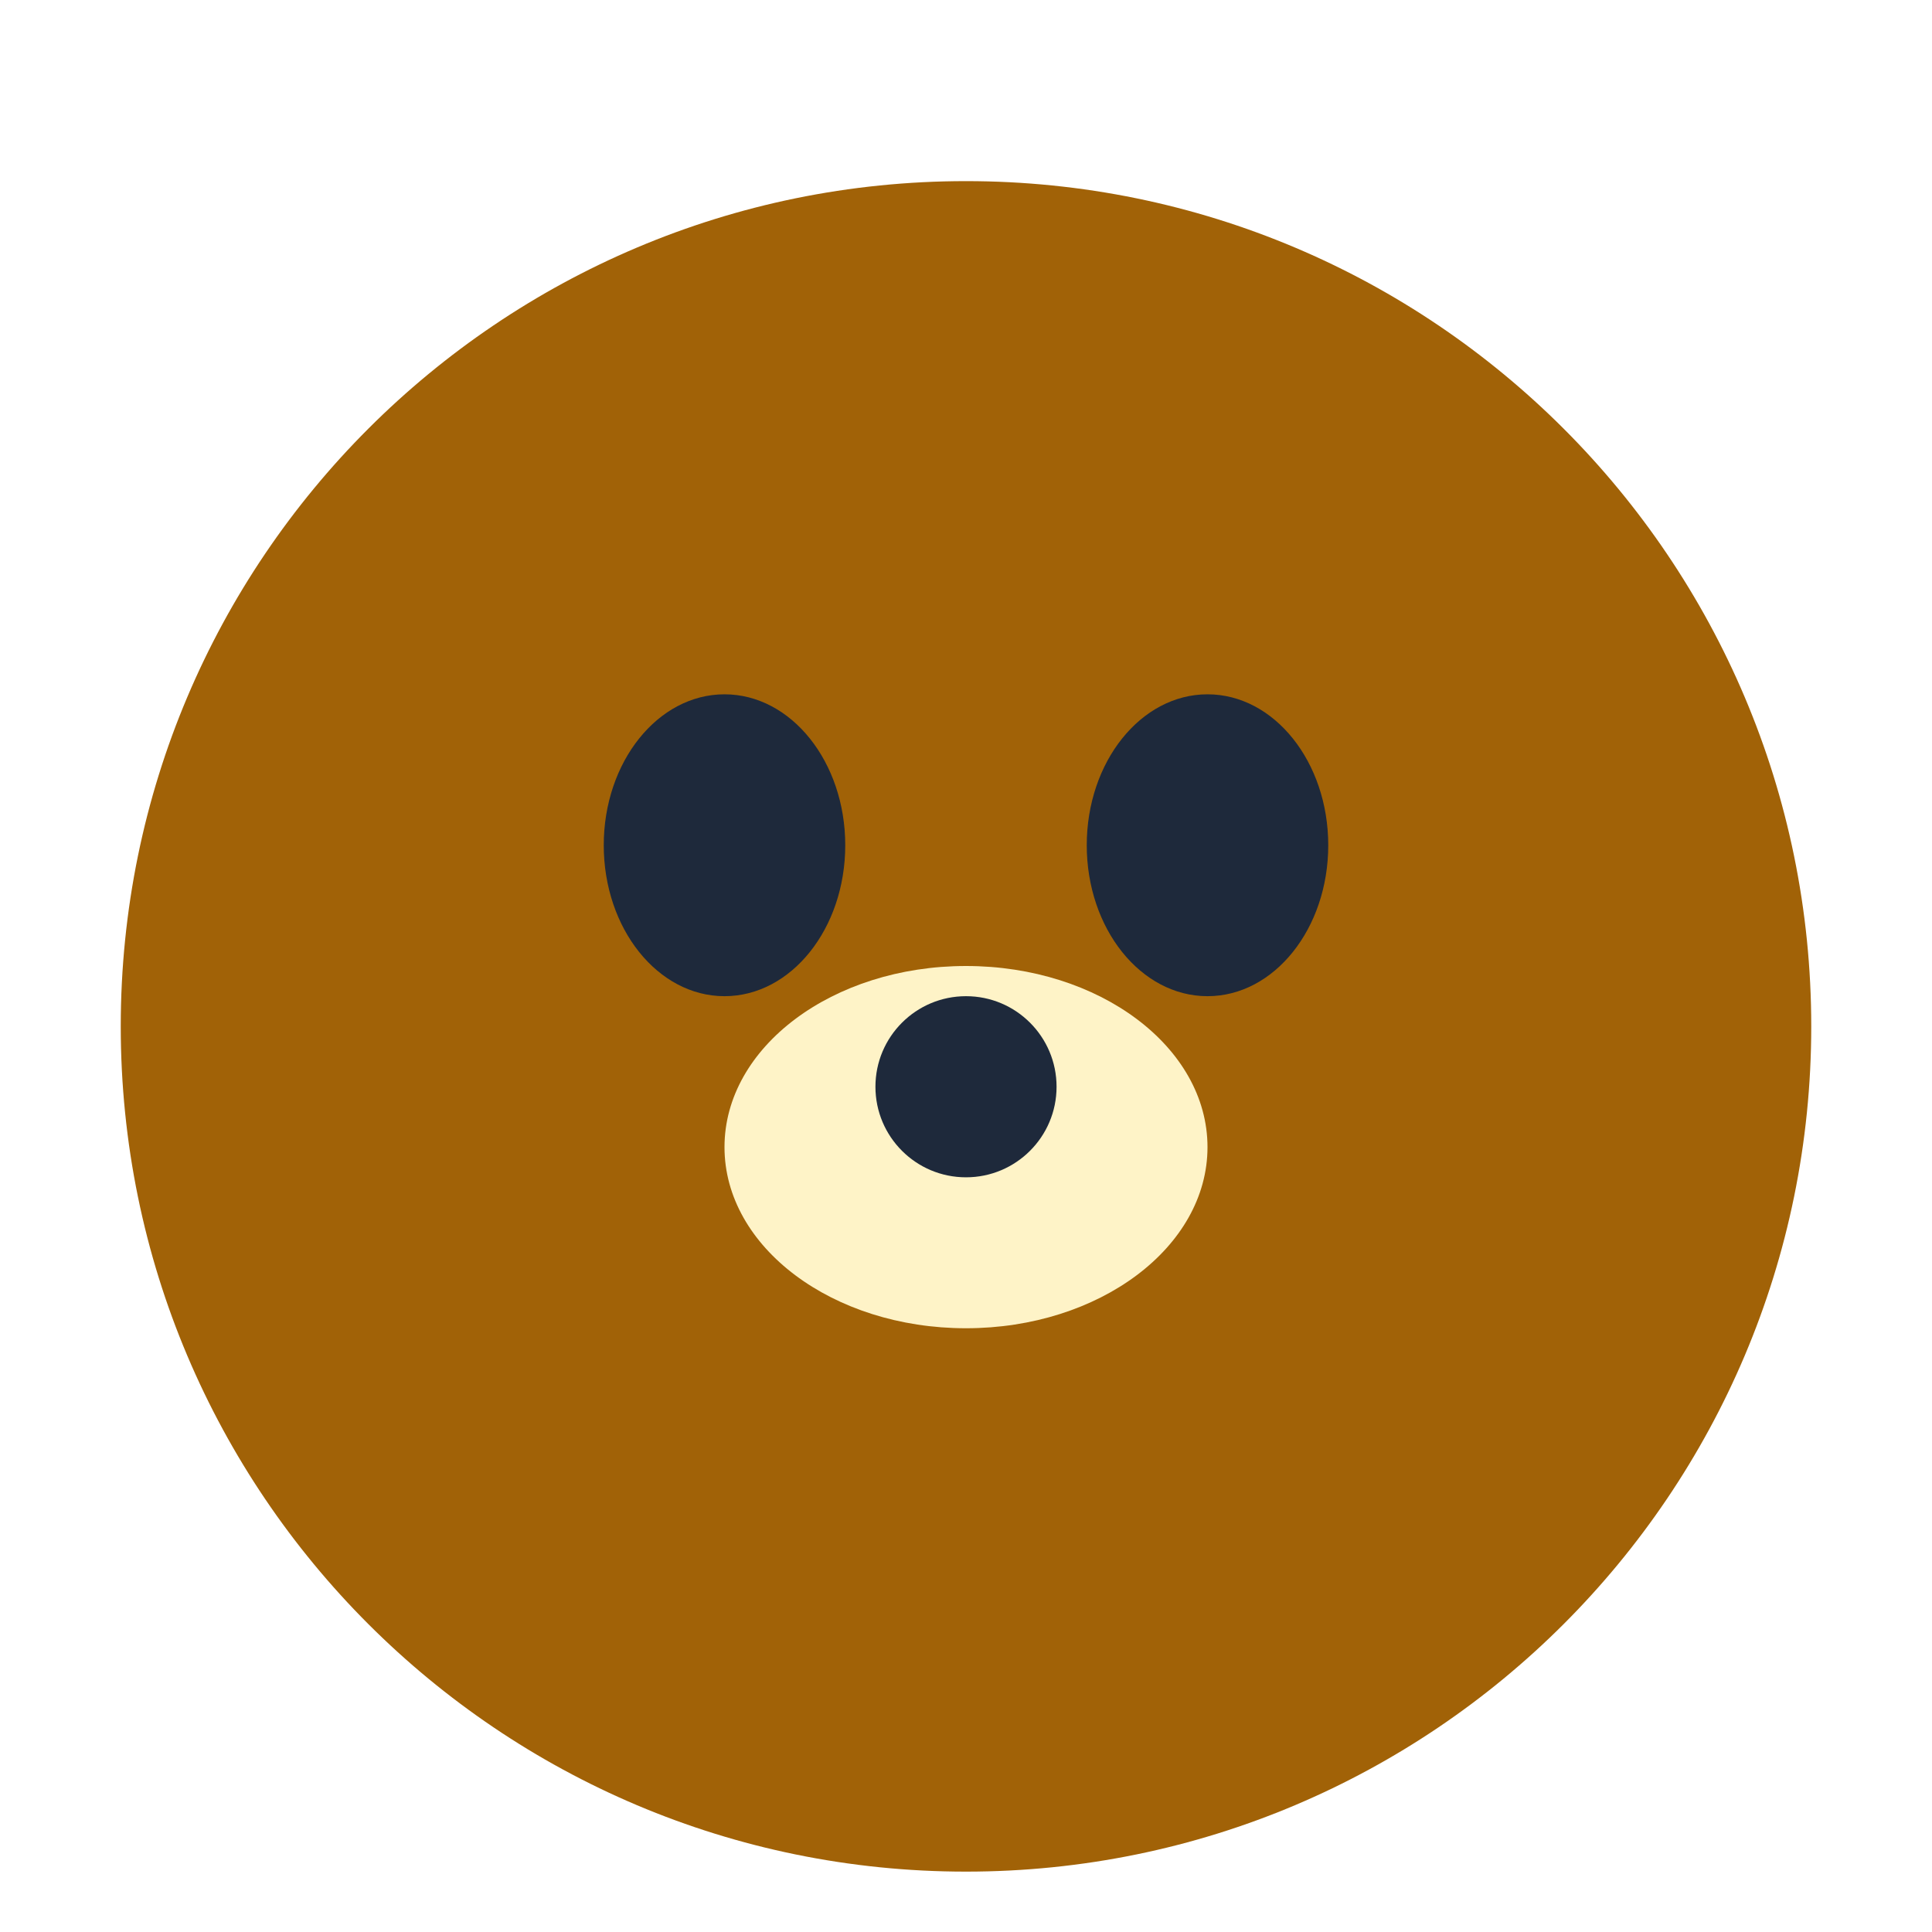
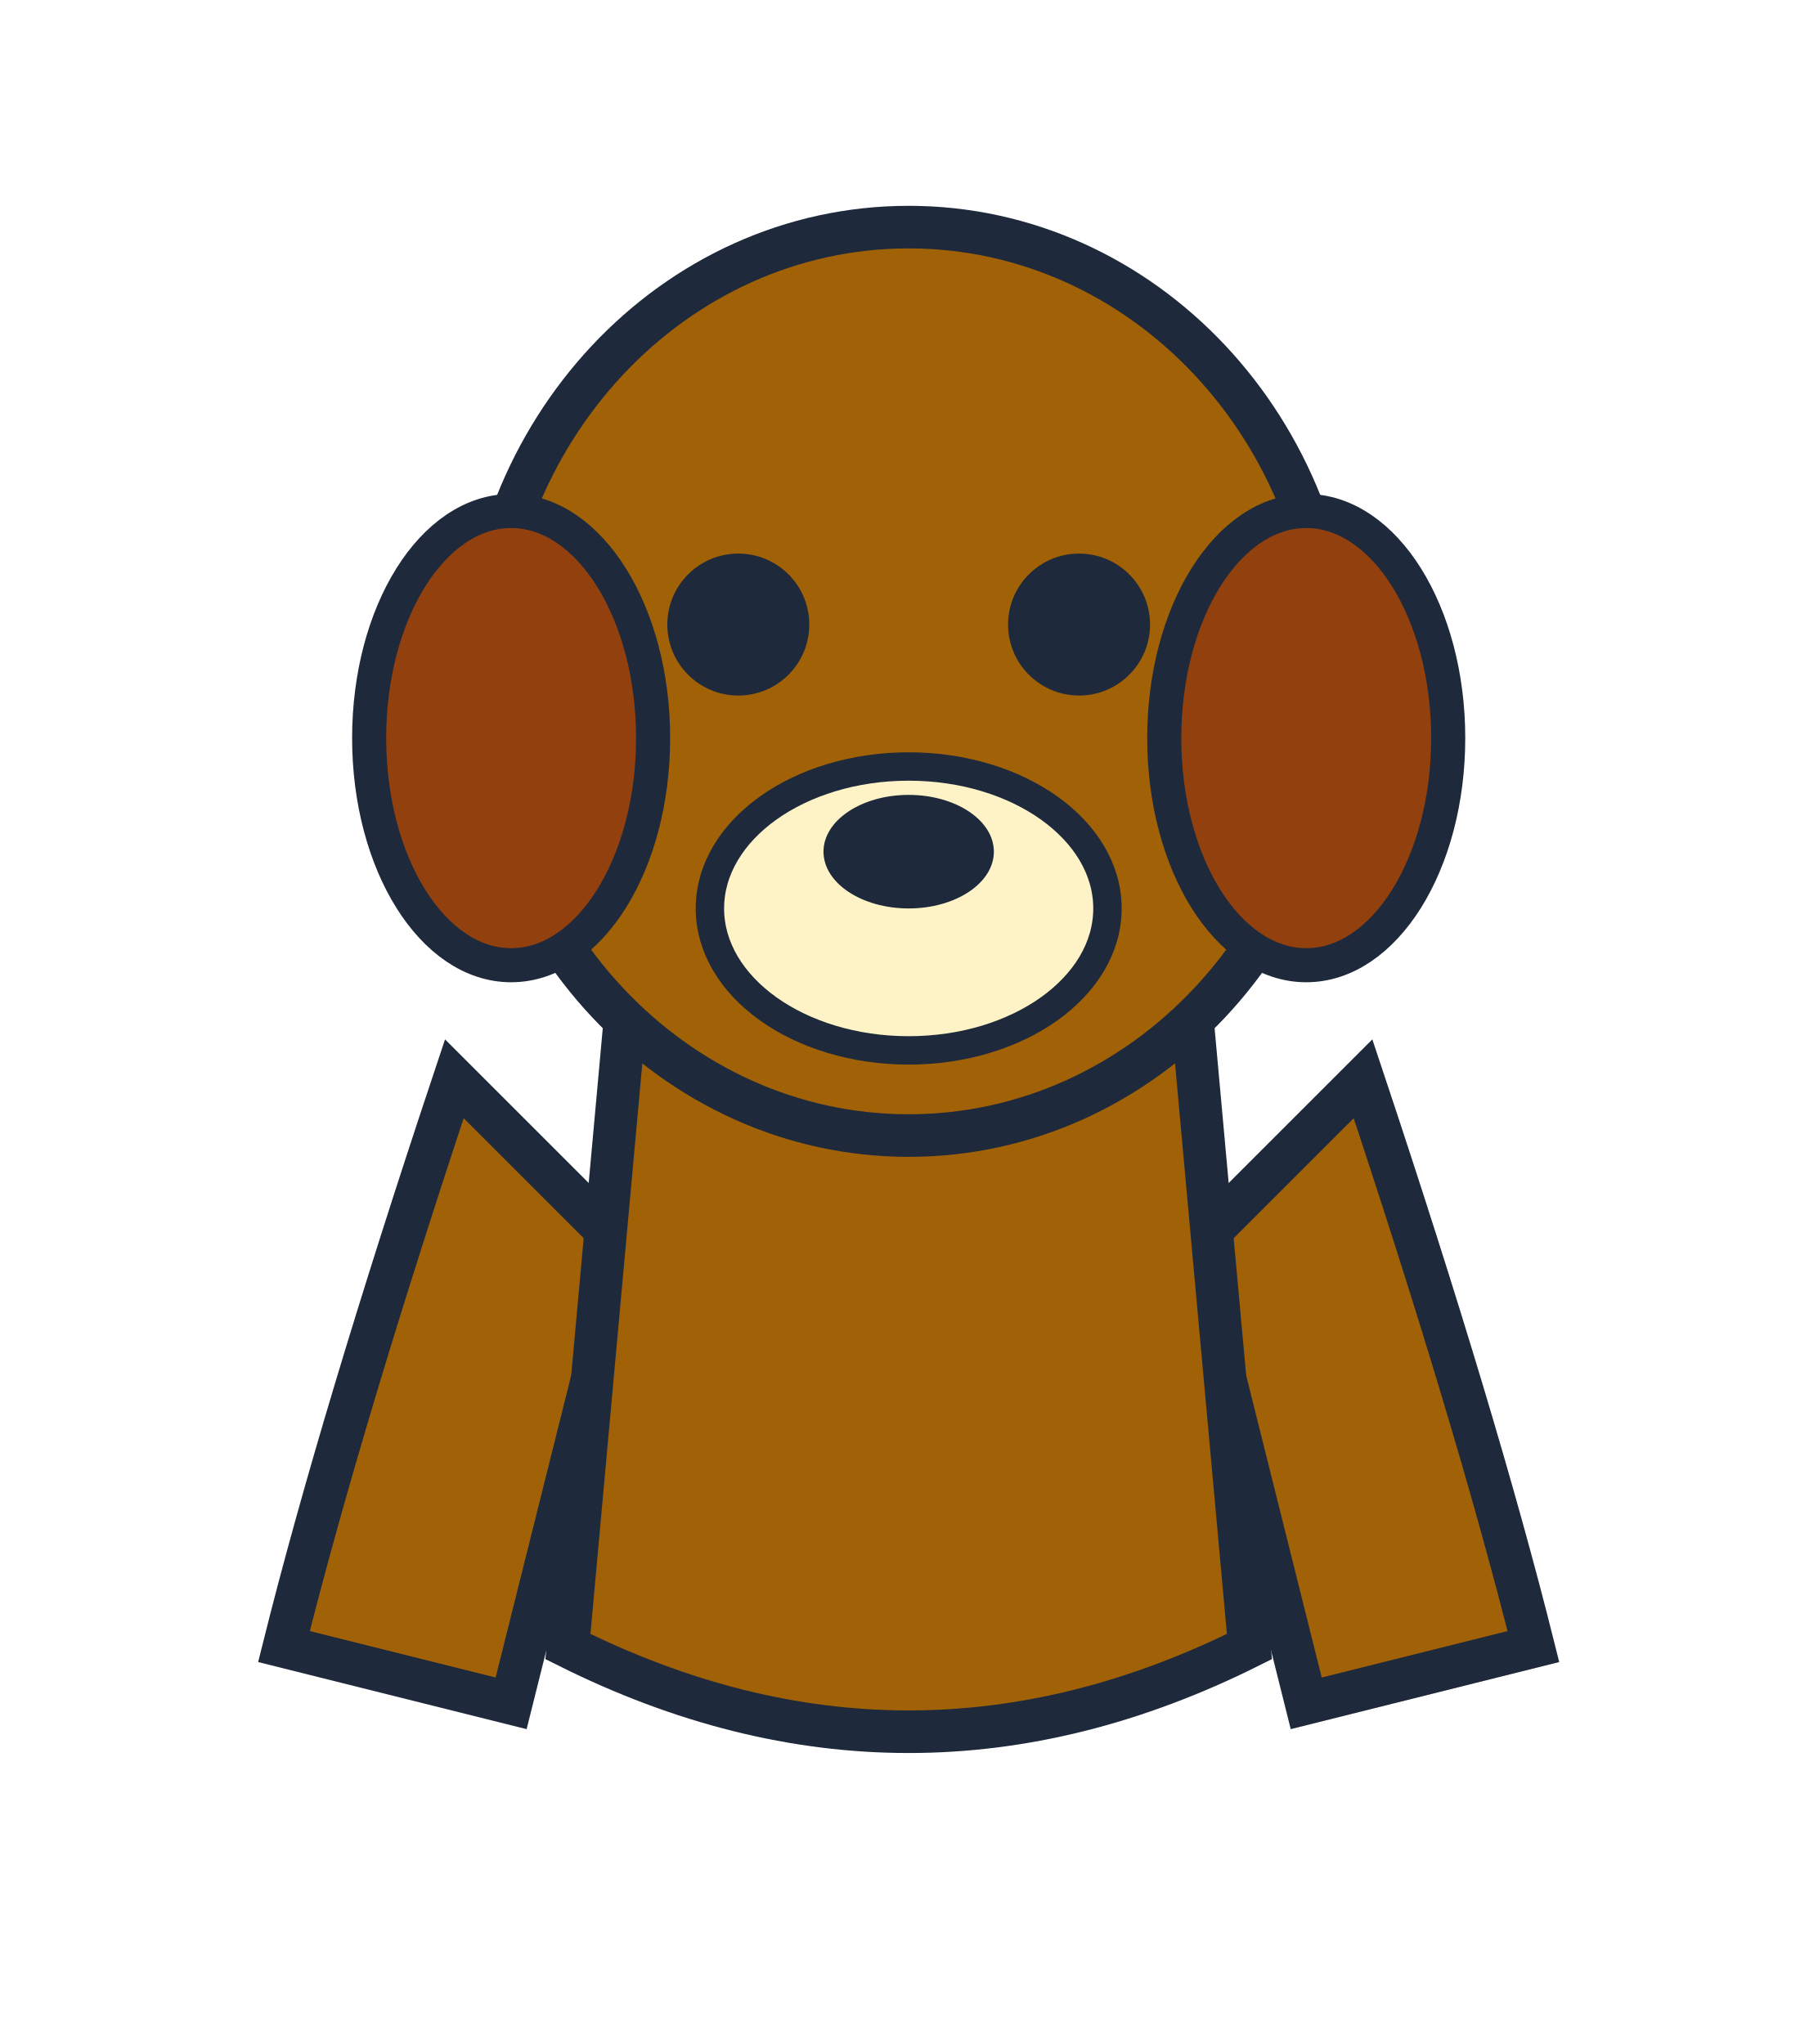
- <svg xmlns="http://www.w3.org/2000/svg" viewBox="0 0 64 64">
-   <circle cx="32" cy="34" r="28" fill="#a16207" />
-   <ellipse cx="24" cy="28" rx="4" ry="5" fill="#1e293b" />
-   <ellipse cx="40" cy="28" rx="4" ry="5" fill="#1e293b" />
-   <ellipse cx="32" cy="38" rx="8" ry="6" fill="#fef3c7" />
-   <circle cx="32" cy="36" r="3" fill="#1e293b" />
+ <svg xmlns="http://www.w3.org/2000/svg" viewBox="0 0 64 72">
+   <path d="M16 38 Q12 50 10 58 L18 60 Q20 52 22 44 Z" fill="#a16207" stroke="#1e293b" stroke-width="1.5" />
+   <path d="M48 38 Q52 50 54 58 L46 60 Q44 52 42 44 Z" fill="#a16207" stroke="#1e293b" stroke-width="1.5" />
+   <path d="M22 36 L42 36 L44 58 Q32 64 20 58 Z" fill="#a16207" stroke="#1e293b" stroke-width="1.5" />
+   <ellipse cx="32" cy="24" rx="15" ry="16" fill="#a16207" stroke="#1e293b" stroke-width="1.5" />
+   <ellipse cx="18" cy="26" rx="5" ry="8" fill="#92400e" stroke="#1e293b" stroke-width="1.2" />
+   <ellipse cx="46" cy="26" rx="5" ry="8" fill="#92400e" stroke="#1e293b" stroke-width="1.2" />
+   <ellipse cx="32" cy="32" rx="7" ry="5" fill="#fef3c7" stroke="#1e293b" stroke-width="1" />
+   <circle cx="26" cy="22" r="2.5" fill="#1e293b" />
+   <circle cx="38" cy="22" r="2.5" fill="#1e293b" />
+   <ellipse cx="32" cy="30" rx="3" ry="2" fill="#1e293b" />
</svg>
